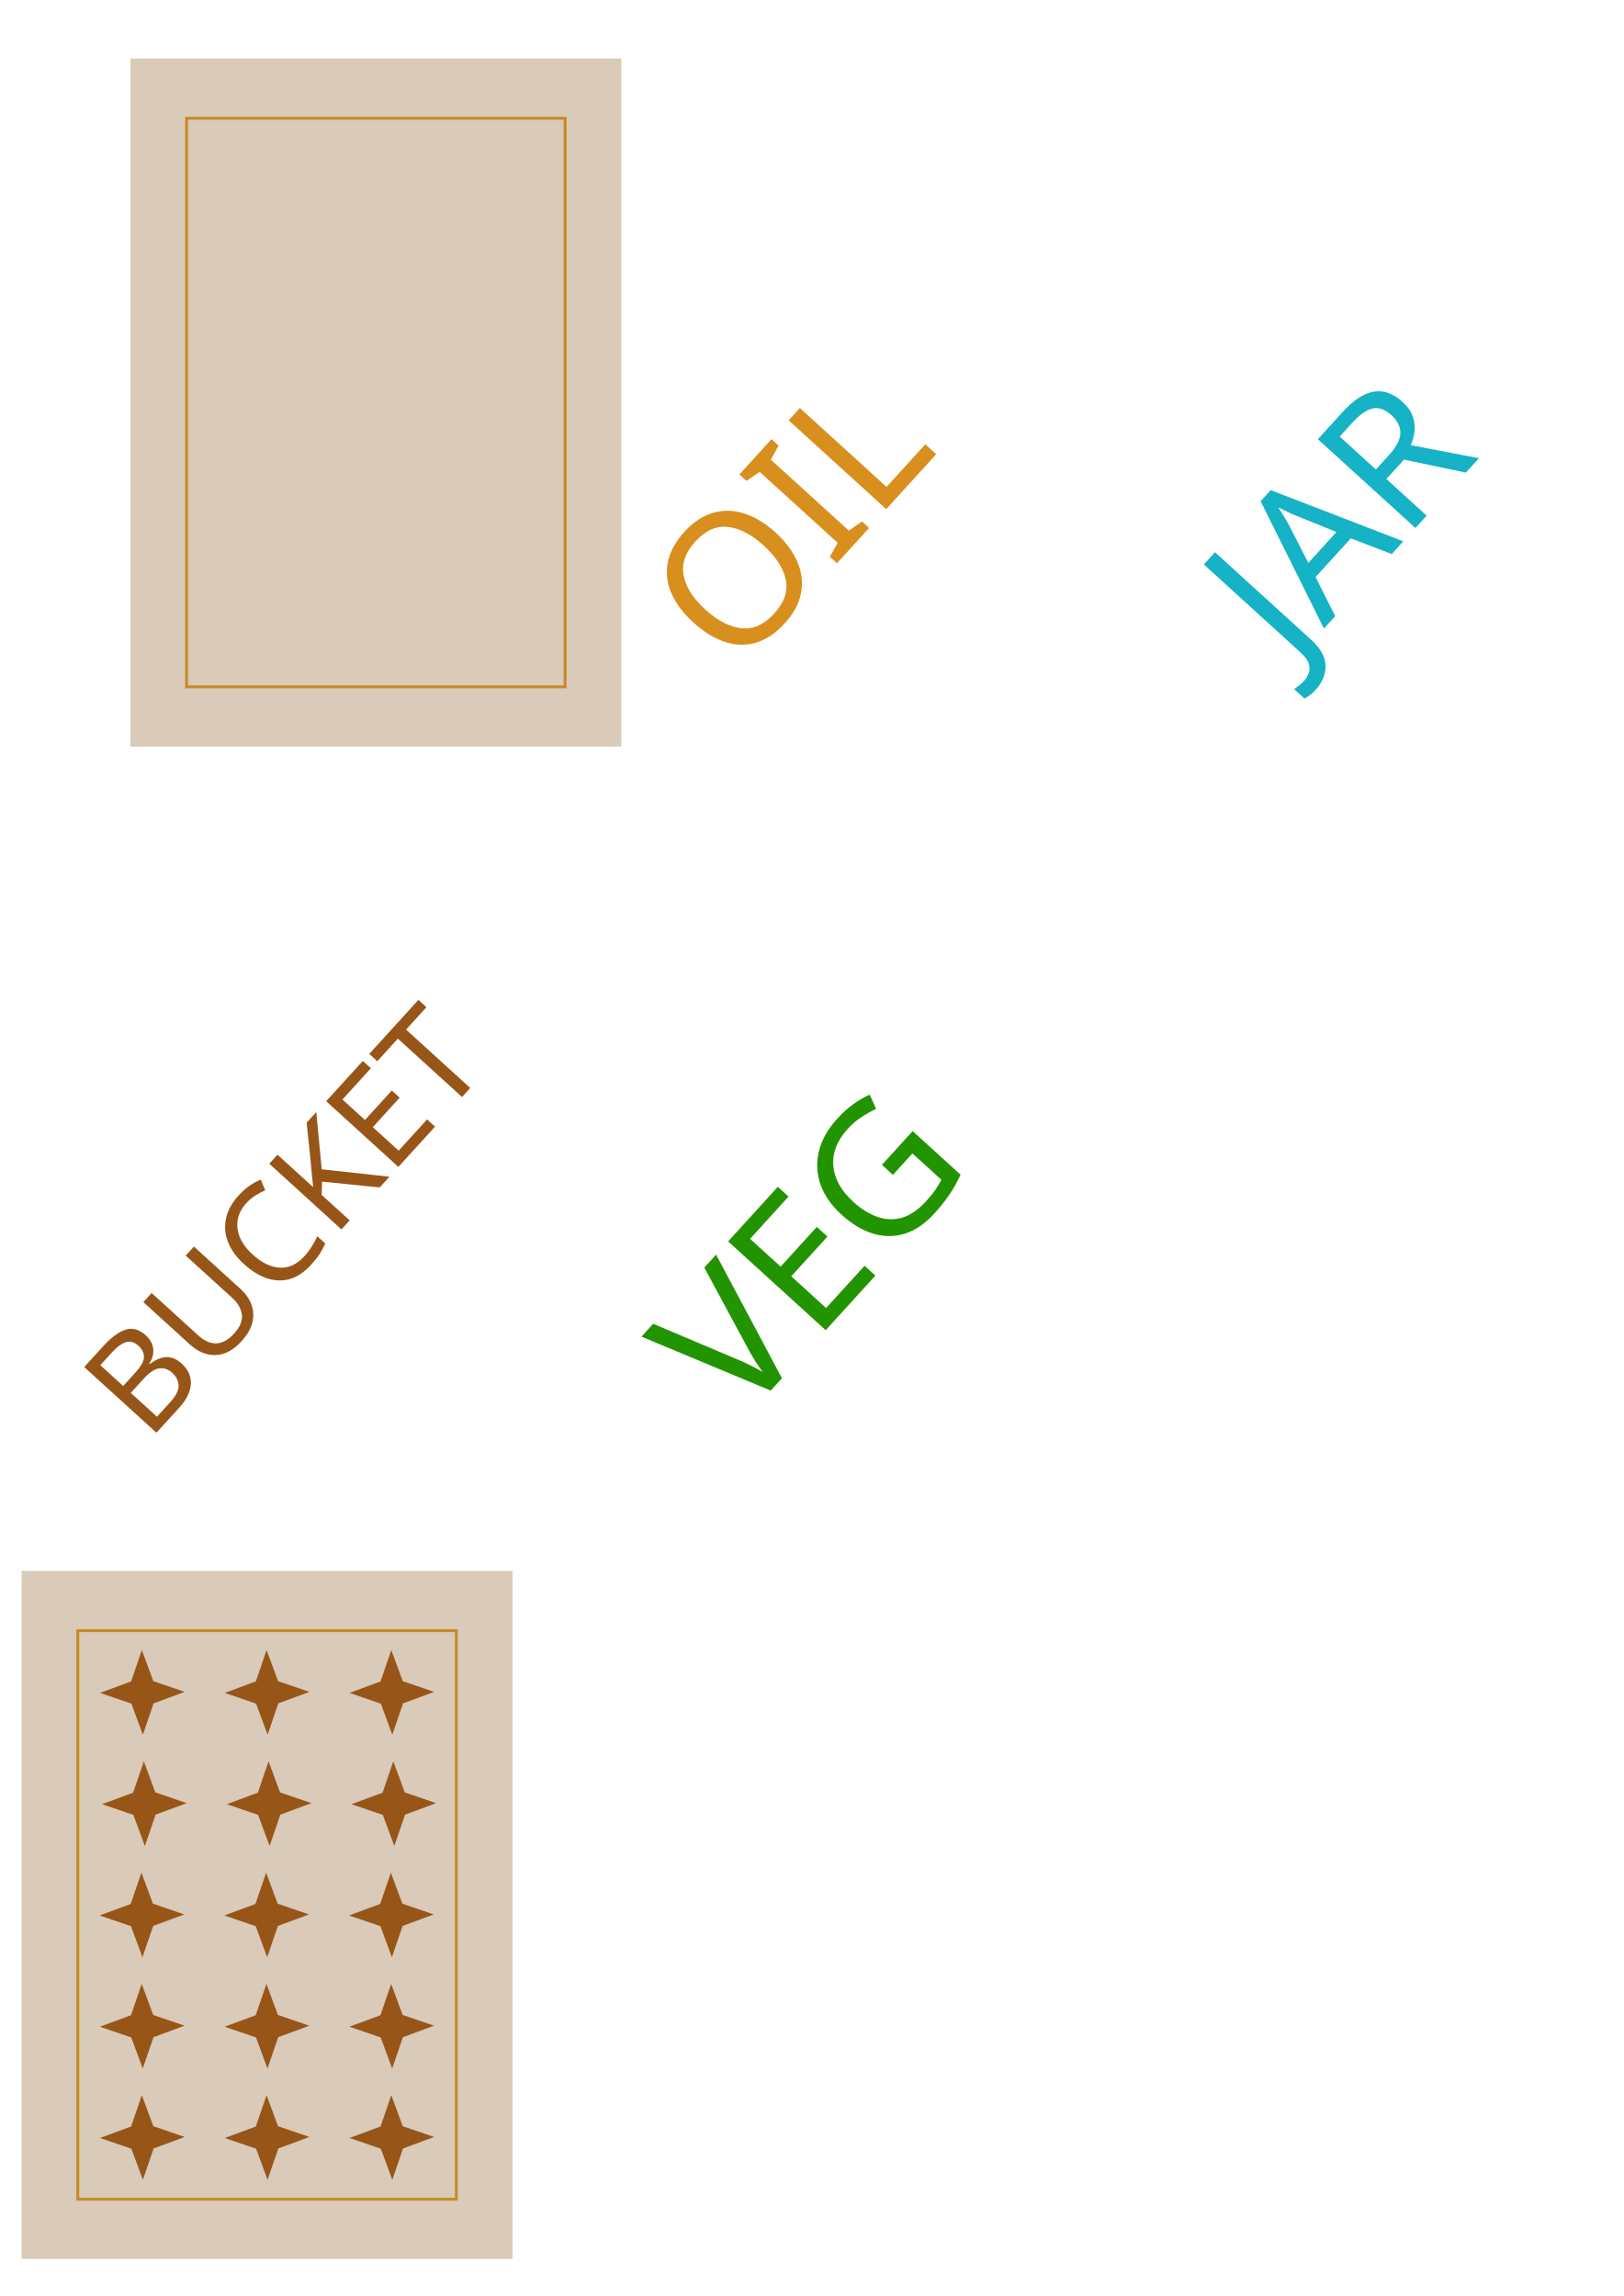
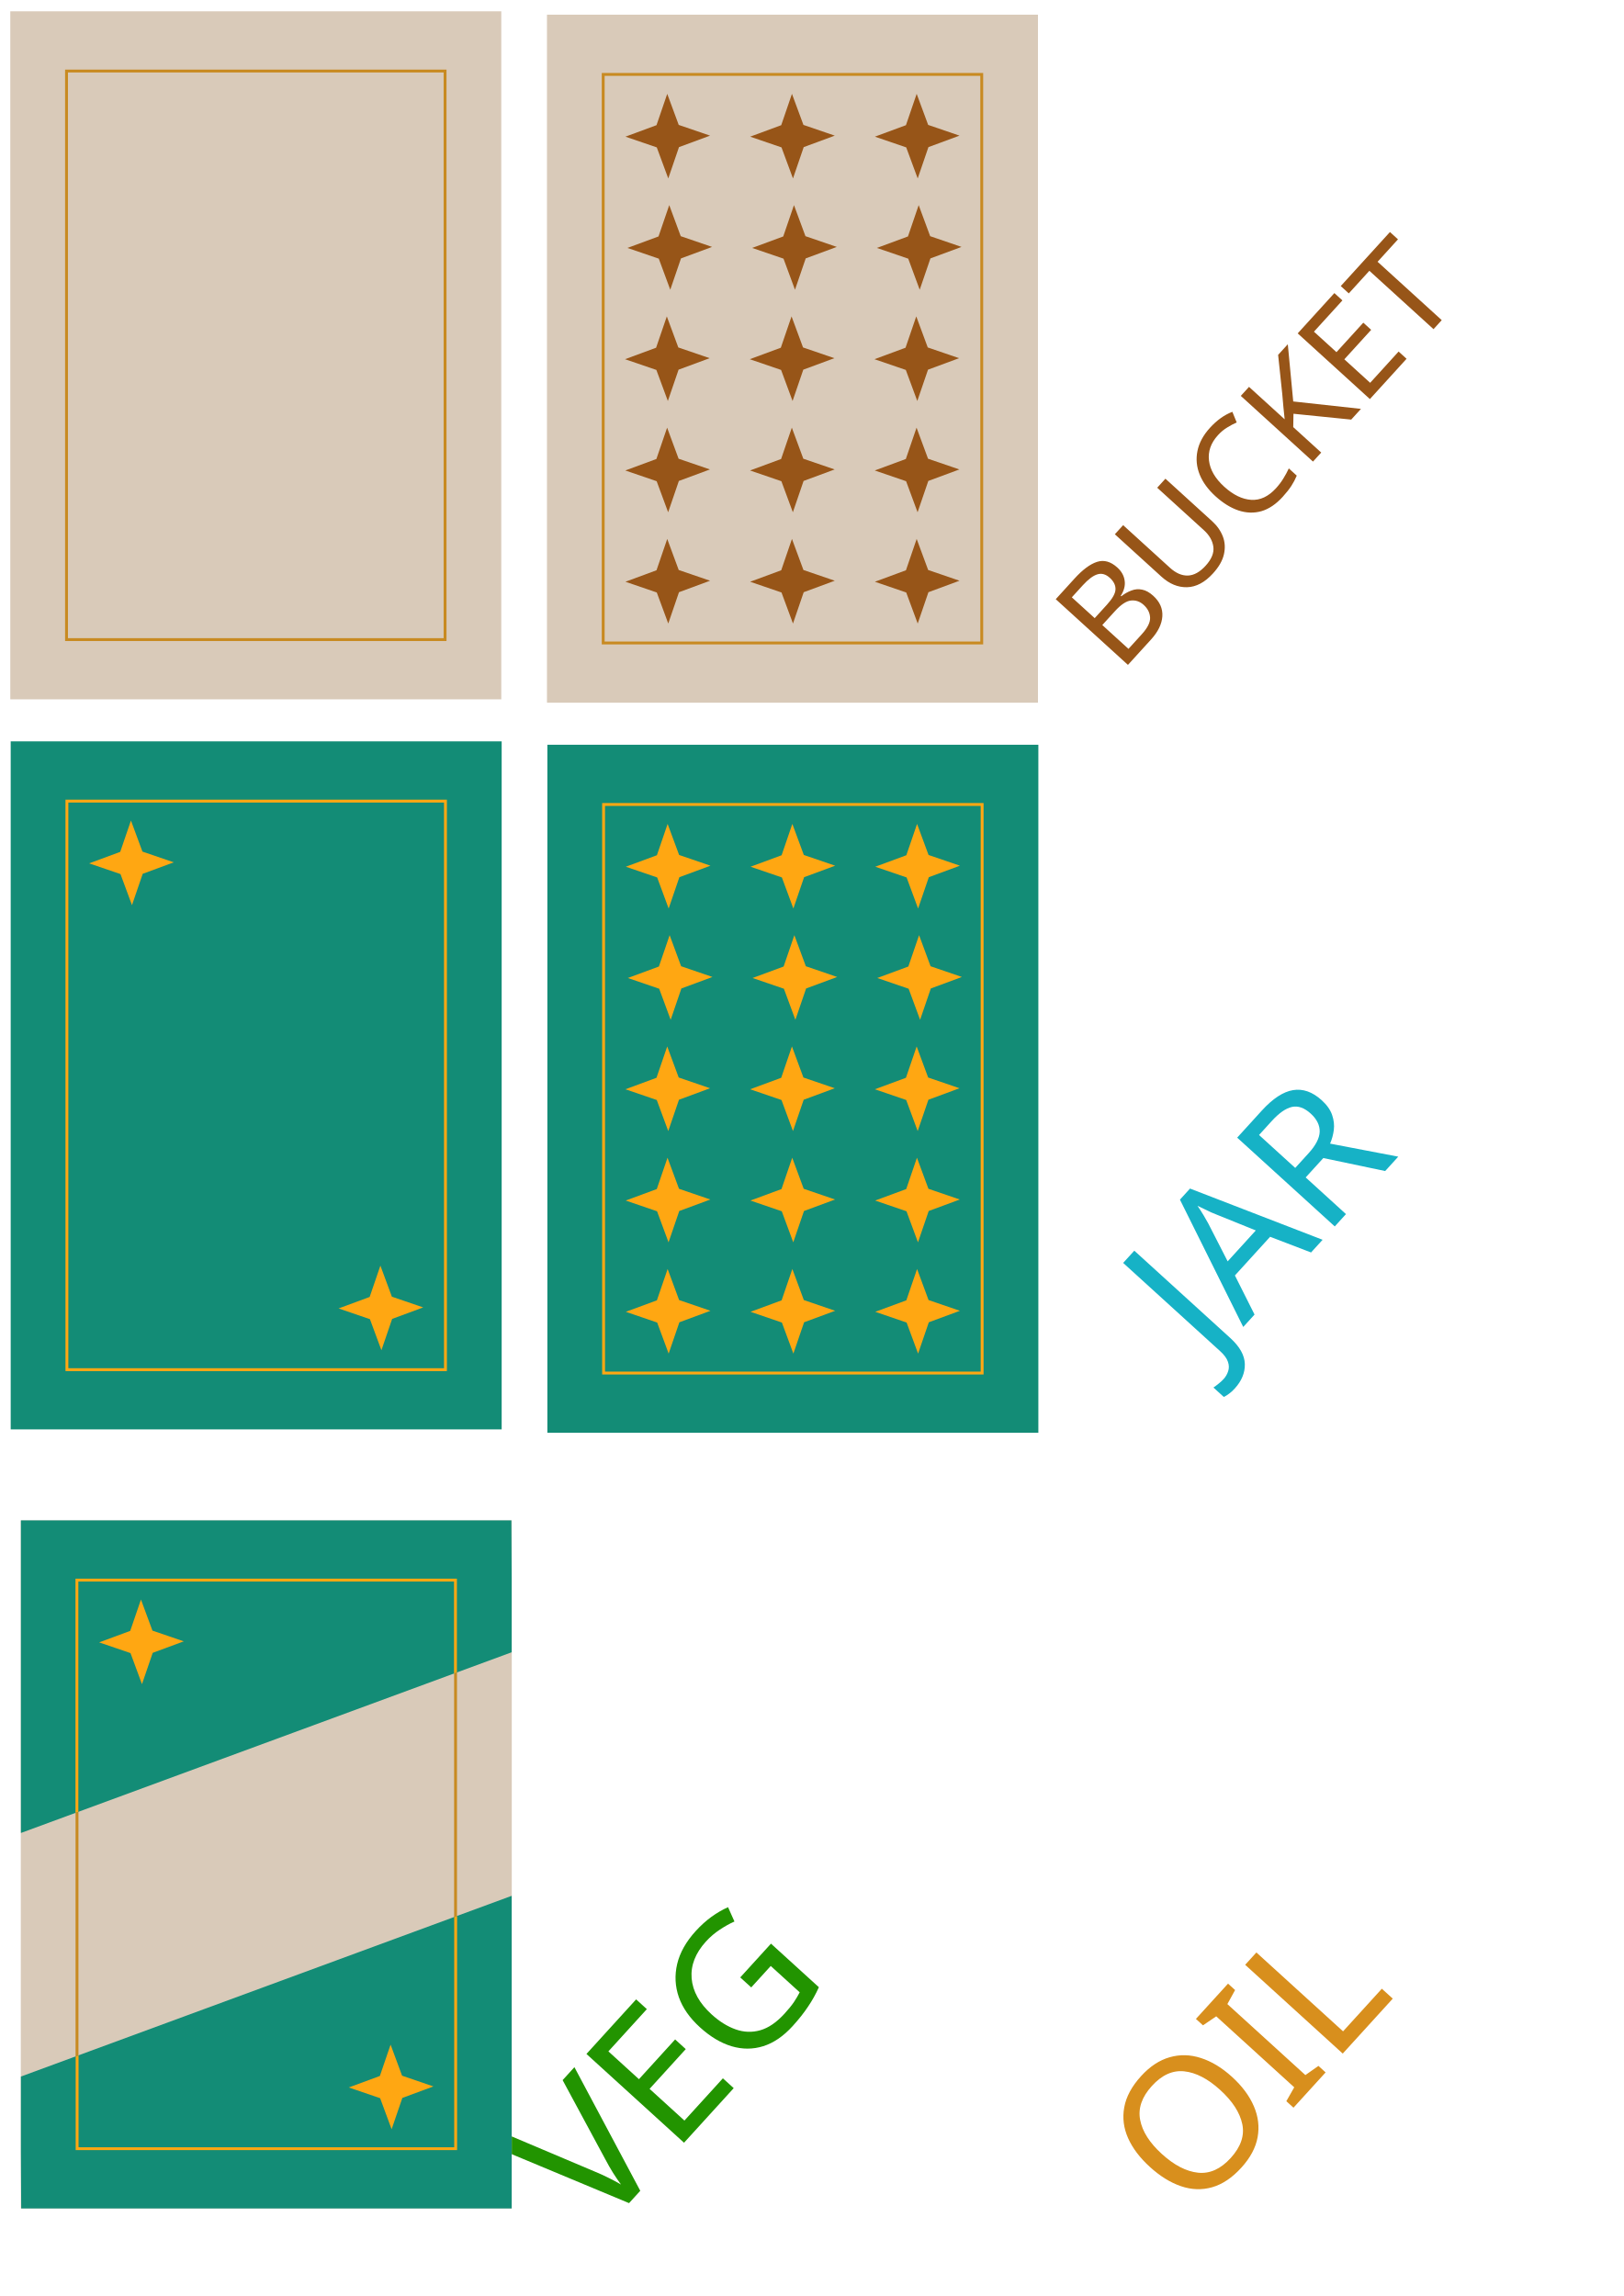
<svg xmlns="http://www.w3.org/2000/svg" width="210mm" height="297mm" viewBox="0 0 210 297" version="1.1" id="svg1">
-   <defs id="defs1" />
+   <defs id="defs1">
+     <clipPath clipPathUnits="userSpaceOnUse" id="clipPath1">
+       <path style="opacity:0;fill:#ffa712;stroke:#ffa712;stroke-width:0.265" d="M 1.409,95.844 V 136.335 L 64.934,112.94 64.844,95.844 Z" id="path2" />
+     </clipPath>
+     <clipPath clipPathUnits="userSpaceOnUse" id="clipPath1-2">
+       <path style="opacity:0;fill:#ffa712;stroke:#ffa712;stroke-width:0.265" d="M 1.409,95.844 V 136.335 L 64.934,112.94 64.844,95.844 Z" id="path2-2" />
+     </clipPath>
+   </defs>
  <g id="layer1">
-     <g id="g2">
+     <g id="g2" transform="translate(-15.52442,-6.107969)">
      <rect style="fill:#d9cab9;stroke-width:0.317" id="rect1" width="63.5" height="89" x="16.857" y="7.57" />
      <rect style="fill:none;stroke:#c88a21;stroke-width:0.37;stroke-opacity:1" id="rect2" width="48.959" height="73.546" x="24.127" y="15.297" />
    </g>
-     <g id="g6">
+     <g id="g6" transform="translate(59.0437,199.7815)">
      <g id="g2-1" transform="translate(68.07429,-0.9558285)" style="opacity:0">
        <rect style="fill:#d9cab9;stroke-width:0.317" id="rect1-7" width="63.5" height="89" x="16.857" y="7.57" />
        <rect style="fill:none;stroke:#c88a21;stroke-width:0.37;stroke-opacity:1" id="rect2-1" width="48.959" height="73.546" x="24.127" y="15.297" />
      </g>
      <text xml:space="preserve" style="font-size:23.904px;line-height:1;font-family:Barriecito;-inkscape-font-specification:'Barriecito, Normal';text-align:center;writing-mode:lr-tb;direction:ltr;text-anchor:middle;fill:#229400;fill-opacity:1;stroke:none;stroke-width:0.815;stroke-opacity:1" x="40.754" y="129.095" id="text2-1" transform="rotate(-47.69557)">
        <tspan id="tspan2-5" style="fill:#d88f1d;fill-opacity:1;stroke:none;stroke-width:0.815" x="40.754" y="129.095">OIL</tspan>
      </text>
    </g>
-     <g id="g7">
+     <g id="g7" transform="translate(-10.43445,90.34704)">
      <g id="g2-1-1" transform="translate(138.9826,-1.220412)" style="opacity:0">
        <rect style="fill:#d9cab9;stroke-width:0.317" id="rect1-7-4" width="63.5" height="89" x="16.857" y="7.57" />
        <rect style="fill:none;stroke:#c88a21;stroke-width:0.37;stroke-opacity:1" id="rect2-1-2" width="48.959" height="73.546" x="24.127" y="15.297" />
      </g>
      <text xml:space="preserve" style="font-size:23.904px;line-height:1;font-family:Barriecito;-inkscape-font-specification:'Barriecito, Normal';text-align:center;writing-mode:lr-tb;direction:ltr;text-anchor:middle;fill:#229400;fill-opacity:1;stroke:none;stroke-width:0.815;stroke-opacity:1" x="88.676" y="181.359" id="text2-1-3" transform="rotate(-47.69557)">
        <tspan id="tspan2-5-2" style="fill:#16b2c6;fill-opacity:1;stroke:none;stroke-width:0.815" x="88.676" y="181.359">JAR</tspan>
      </text>
    </g>
-     <g id="g8">
+     <g id="g7-5" transform="translate(-5.688413,98.44641)">
+       <g id="g1" transform="translate(-217.6916,-7.816482)">
+         <g id="g2-1-1-4" transform="translate(138.9826,-1.220412)" style="opacity:0">
+           <rect style="fill:#d9cab9;stroke-width:0.317" id="rect1-7-4-3" width="63.5" height="89" x="16.857" y="7.57" />
+           <rect style="fill:none;stroke:#c88a21;stroke-width:0.37;stroke-opacity:1" id="rect2-1-2-1" width="48.959" height="73.546" x="24.127" y="15.297" />
+         </g>
+         <text xml:space="preserve" style="font-size:23.904px;line-height:1;font-family:Barriecito;-inkscape-font-specification:'Barriecito, Normal';text-align:center;writing-mode:lr-tb;direction:ltr;text-anchor:middle;fill:#ffa712;fill-opacity:1;stroke:none;stroke-width:0.815;stroke-opacity:1" x="88.676" y="181.359" id="text2-1-3-2" transform="rotate(-47.69557)">
+           <tspan id="tspan2-5-2-3" style="fill:#ffa712;fill-opacity:1;stroke:none;stroke-width:0.815" x="88.676" y="181.359">RAIN</tspan>
+         </text>
+       </g>
+     </g>
+     <g id="g8" transform="translate(125.6498,-99.32405)">
      <g id="g2-1-8" transform="translate(-1.097682,94.12698)" style="opacity:0">
        <rect style="fill:#d9cab9;stroke-width:0.317" id="rect1-7-5" width="63.5" height="89" x="16.857" y="7.57" />
        <rect style="fill:none;stroke:#c88a21;stroke-width:0.37;stroke-opacity:1" id="rect2-1-7" width="48.959" height="73.546" x="24.127" y="15.297" />
      </g>
      <text xml:space="preserve" style="font-size:17.664px;line-height:1;font-family:Barriecito;-inkscape-font-specification:'Barriecito, Normal';text-align:center;writing-mode:lr-tb;direction:ltr;text-anchor:middle;fill:#229400;fill-opacity:1;stroke:none;stroke-width:0.602;stroke-opacity:1" x="-76.027" y="139.703" id="text2-1-6" transform="rotate(-47.69557)">
        <tspan id="tspan2-5-1" style="fill:#975518;fill-opacity:1;stroke:none;stroke-width:0.602" x="-76.027" y="139.703">BUCKET</tspan>
      </text>
    </g>
-     <g id="g5">
+     <g id="g5" transform="translate(-18.32391,105.108)">
      <text xml:space="preserve" style="font-size:23.904px;line-height:1;font-family:Barriecito;-inkscape-font-specification:'Barriecito, Normal';text-align:center;writing-mode:lr-tb;direction:ltr;text-anchor:middle;fill:#229400;fill-opacity:1;stroke:none;stroke-width:0.815;stroke-opacity:1" x="-27.765" y="194.791" id="text2" transform="rotate(-47.69557)">
        <tspan id="tspan2" style="fill:#229400;fill-opacity:1;stroke:none;stroke-width:0.815" x="-27.765" y="194.791">VEG</tspan>
      </text>
      <g id="g4" style="opacity:0" transform="translate(70.54345,93.93795)">
        <rect style="fill:#d9cab9;stroke-width:0.317" id="rect3" width="63.5" height="89" x="16.857" y="7.57" />
        <rect style="fill:none;stroke:#c88a21;stroke-width:0.37;stroke-opacity:1" id="rect4" width="48.959" height="73.546" x="24.127" y="15.297" />
      </g>
    </g>
-     <g id="g35">
+     <g id="g35" transform="translate(67.95116,-201.3085)">
      <rect style="fill:#d9cab9;stroke-width:0.317" id="rect1-9" width="63.5" height="89" x="2.792" y="203.207" />
      <rect style="fill:none;stroke:#c88a21;stroke-width:0.37;stroke-opacity:1" id="rect2-5" width="48.959" height="73.546" x="10.062" y="210.934" />
      <rect style="opacity:0;fill:none;stroke:#c88a21;stroke-width:0.334;stroke-opacity:1" id="rect2-5-1" width="42.871" height="68.184" x="13.106" y="213.615" />
      <g id="g34" transform="translate(-154.4038,117.8723)">
        <path style="opacity:1;fill:#975518;fill-opacity:1;stroke:none;stroke-width:0.265;stroke-opacity:1" id="path8" d="M 112.616,73.55 97.198,79.25 91.874,94.801 86.174,79.383 70.623,74.059 86.041,68.359 91.365,52.808 97.065,68.226 Z" transform="matrix(0.2606061,0,0,0.2606061,148.9385,81.81395)" />
        <path style="fill:#975518;fill-opacity:1;stroke:none;stroke-width:0.265;stroke-opacity:1" id="path8-9" d="M 112.616,73.55 97.198,79.25 91.874,94.801 86.174,79.383 70.623,74.059 86.041,68.359 91.365,52.808 97.065,68.226 Z" transform="matrix(0.2606061,0,0,0.2606061,165.069,81.81395)" />
        <path style="fill:#975518;fill-opacity:1;stroke:none;stroke-width:0.265;stroke-opacity:1" id="path8-2" d="M 112.616,73.55 97.198,79.25 91.874,94.801 86.174,79.383 70.623,74.059 86.041,68.359 91.365,52.808 97.065,68.226 Z" transform="matrix(0.2606061,0,0,0.2606061,181.1996,81.81395)" />
      </g>
      <g id="g33" transform="translate(-154.4038,117.8723)">
        <path style="fill:#975518;fill-opacity:1;stroke:none;stroke-width:0.265;stroke-opacity:1" id="path8-9-8" d="M 112.616,73.55 97.198,79.25 91.874,94.801 86.174,79.383 70.623,74.059 86.041,68.359 91.365,52.808 97.065,68.226 Z" transform="matrix(0.2606061,0,0,0.2606061,165.069,139.3882)" />
        <path style="fill:#975518;fill-opacity:1;stroke:none;stroke-width:0.265;stroke-opacity:1" id="path8-7" d="M 112.616,73.55 97.198,79.25 91.874,94.801 86.174,79.383 70.623,74.059 86.041,68.359 91.365,52.808 97.065,68.226 Z" transform="matrix(0.2606061,0,0,0.2606061,148.9385,139.3882)" />
        <path style="fill:#975518;fill-opacity:1;stroke:none;stroke-width:0.265;stroke-opacity:1" id="path8-2-4" d="M 112.616,73.55 97.198,79.25 91.874,94.801 86.174,79.383 70.623,74.059 86.041,68.359 91.365,52.808 97.065,68.226 Z" transform="matrix(0.2606061,0,0,0.2606061,181.1996,139.3882)" />
      </g>
      <g id="g33-2" transform="translate(-154.4191,103.4788)">
        <path style="fill:#975518;fill-opacity:1;stroke:none;stroke-width:0.265;stroke-opacity:1" id="path8-9-8-8" d="M 112.616,73.55 97.198,79.25 91.874,94.801 86.174,79.383 70.623,74.059 86.041,68.359 91.365,52.808 97.065,68.226 Z" transform="matrix(0.2606061,0,0,0.2606061,165.069,139.3882)" />
        <path style="fill:#975518;fill-opacity:1;stroke:none;stroke-width:0.265;stroke-opacity:1" id="path8-7-6" d="M 112.616,73.55 97.198,79.25 91.874,94.801 86.174,79.383 70.623,74.059 86.041,68.359 91.365,52.808 97.065,68.226 Z" transform="matrix(0.2606061,0,0,0.2606061,148.9385,139.3882)" />
        <path style="fill:#975518;fill-opacity:1;stroke:none;stroke-width:0.265;stroke-opacity:1" id="path8-2-4-0" d="M 112.616,73.55 97.198,79.25 91.874,94.801 86.174,79.383 70.623,74.059 86.041,68.359 91.365,52.808 97.065,68.226 Z" transform="matrix(0.2606061,0,0,0.2606061,181.1996,139.3882)" />
      </g>
      <g id="g33-6" transform="translate(-154.4566,89.0852)">
        <path style="fill:#975518;fill-opacity:1;stroke:none;stroke-width:0.265;stroke-opacity:1" id="path8-9-8-5" d="M 112.616,73.55 97.198,79.25 91.874,94.801 86.174,79.383 70.623,74.059 86.041,68.359 91.365,52.808 97.065,68.226 Z" transform="matrix(0.2606061,0,0,0.2606061,165.069,139.3882)" />
        <path style="fill:#975518;fill-opacity:1;stroke:none;stroke-width:0.265;stroke-opacity:1" id="path8-7-0" d="M 112.616,73.55 97.198,79.25 91.874,94.801 86.174,79.383 70.623,74.059 86.041,68.359 91.365,52.808 97.065,68.226 Z" transform="matrix(0.2606061,0,0,0.2606061,148.9385,139.3882)" />
        <path style="fill:#975518;fill-opacity:1;stroke:none;stroke-width:0.265;stroke-opacity:1" id="path8-2-4-9" d="M 112.616,73.55 97.198,79.25 91.874,94.801 86.174,79.383 70.623,74.059 86.041,68.359 91.365,52.808 97.065,68.226 Z" transform="matrix(0.2606061,0,0,0.2606061,181.1996,139.3882)" />
      </g>
      <g id="g33-6-1" transform="translate(-154.1438,74.69163)">
        <path style="fill:#975518;fill-opacity:1;stroke:none;stroke-width:0.265;stroke-opacity:1" id="path8-9-8-5-3" d="M 112.616,73.55 97.198,79.25 91.874,94.801 86.174,79.383 70.623,74.059 86.041,68.359 91.365,52.808 97.065,68.226 Z" transform="matrix(0.2606061,0,0,0.2606061,165.069,139.3882)" />
        <path style="fill:#975518;fill-opacity:1;stroke:none;stroke-width:0.265;stroke-opacity:1" id="path8-7-0-8" d="M 112.616,73.55 97.198,79.25 91.874,94.801 86.174,79.383 70.623,74.059 86.041,68.359 91.365,52.808 97.065,68.226 Z" transform="matrix(0.2606061,0,0,0.2606061,148.9385,139.3882)" />
        <path style="fill:#975518;fill-opacity:1;stroke:none;stroke-width:0.265;stroke-opacity:1" id="path8-2-4-9-9" d="M 112.616,73.55 97.198,79.25 91.874,94.801 86.174,79.383 70.623,74.059 86.041,68.359 91.365,52.808 97.065,68.226 Z" transform="matrix(0.2606061,0,0,0.2606061,181.1996,139.3882)" />
      </g>
    </g>
+     <g id="g12">
+       <g id="g10">
+         <rect style="fill:#138c76;stroke-width:0.317;fill-opacity:1" id="rect1-9-5" width="63.5" height="89" x="70.794" y="96.337" />
+         <rect style="fill:none;stroke:#ffa712;stroke-width:0.37;stroke-opacity:1" id="rect2-5-5" width="48.959" height="73.546" x="78.064" y="104.064" />
+       </g>
+       <g id="g11">
+         <rect style="opacity:0;fill:none;stroke:#c88a21;stroke-width:0.334;stroke-opacity:1" id="rect2-5-1-1" width="42.871" height="68.184" x="81.108" y="106.745" />
+         <path style="fill:#ffa712;fill-opacity:1;stroke:none;stroke-width:0.265;stroke-opacity:1" id="path8-1" d="M 112.616,73.55 97.198,79.25 91.874,94.801 86.174,79.383 70.623,74.059 86.041,68.359 91.365,52.808 97.065,68.226 Z" transform="matrix(0.2606061,0,0,0.2606061,62.53678,92.81555)" />
+         <path style="fill:#ffa712;fill-opacity:1;stroke:none;stroke-width:0.265;stroke-opacity:1" id="path8-9-1" d="M 112.616,73.55 97.198,79.25 91.874,94.801 86.174,79.383 70.623,74.059 86.041,68.359 91.365,52.808 97.065,68.226 Z" transform="matrix(0.2606061,0,0,0.2606061,78.66732,92.81555)" />
+         <path style="fill:#ffa712;fill-opacity:1;stroke:none;stroke-width:0.265;stroke-opacity:1" id="path8-2-5" d="M 112.616,73.55 97.198,79.25 91.874,94.801 86.174,79.383 70.623,74.059 86.041,68.359 91.365,52.808 97.065,68.226 Z" transform="matrix(0.2606061,0,0,0.2606061,94.79784,92.81555)" />
+         <path style="fill:#ffa712;fill-opacity:1;stroke:none;stroke-width:0.265;stroke-opacity:1" id="path8-9-8-6" d="M 112.616,73.55 97.198,79.25 91.874,94.801 86.174,79.383 70.623,74.059 86.041,68.359 91.365,52.808 97.065,68.226 Z" transform="matrix(0.2606061,0,0,0.2606061,78.66731,150.3898)" />
+         <path style="fill:#ffa712;fill-opacity:1;stroke:none;stroke-width:0.265;stroke-opacity:1" id="path8-7-1" d="M 112.616,73.55 97.198,79.25 91.874,94.801 86.174,79.383 70.623,74.059 86.041,68.359 91.365,52.808 97.065,68.226 Z" transform="matrix(0.2606061,0,0,0.2606061,62.53678,150.3898)" />
+         <path style="fill:#ffa712;fill-opacity:1;stroke:none;stroke-width:0.265;stroke-opacity:1" id="path8-2-4-4" d="M 112.616,73.55 97.198,79.25 91.874,94.801 86.174,79.383 70.623,74.059 86.041,68.359 91.365,52.808 97.065,68.226 Z" transform="matrix(0.2606061,0,0,0.2606061,94.79784,150.3898)" />
+         <path style="fill:#ffa712;fill-opacity:1;stroke:none;stroke-width:0.265;stroke-opacity:1" id="path8-9-8-8-3" d="M 112.616,73.55 97.198,79.25 91.874,94.801 86.174,79.383 70.623,74.059 86.041,68.359 91.365,52.808 97.065,68.226 Z" transform="matrix(0.2606061,0,0,0.2606061,78.65197,135.9963)" />
+         <path style="fill:#ffa712;fill-opacity:1;stroke:none;stroke-width:0.265;stroke-opacity:1" id="path8-7-6-2" d="M 112.616,73.55 97.198,79.25 91.874,94.801 86.174,79.383 70.623,74.059 86.041,68.359 91.365,52.808 97.065,68.226 Z" transform="matrix(0.2606061,0,0,0.2606061,62.52144,135.9963)" />
+         <path style="fill:#ffa712;fill-opacity:1;stroke:none;stroke-width:0.265;stroke-opacity:1" id="path8-2-4-0-2" d="M 112.616,73.55 97.198,79.25 91.874,94.801 86.174,79.383 70.623,74.059 86.041,68.359 91.365,52.808 97.065,68.226 Z" transform="matrix(0.2606061,0,0,0.2606061,94.7825,135.9963)" />
+         <path style="fill:#ffa712;fill-opacity:1;stroke:none;stroke-width:0.265;stroke-opacity:1" id="path8-9-8-5-8" d="M 112.616,73.55 97.198,79.25 91.874,94.801 86.174,79.383 70.623,74.059 86.041,68.359 91.365,52.808 97.065,68.226 Z" transform="matrix(0.2606061,0,0,0.2606061,78.6145,121.6027)" />
+         <path style="fill:#ffa712;fill-opacity:1;stroke:none;stroke-width:0.265;stroke-opacity:1" id="path8-7-0-5" d="M 112.616,73.55 97.198,79.25 91.874,94.801 86.174,79.383 70.623,74.059 86.041,68.359 91.365,52.808 97.065,68.226 Z" transform="matrix(0.2606061,0,0,0.2606061,62.48397,121.6027)" />
+         <path style="fill:#ffa712;fill-opacity:1;stroke:none;stroke-width:0.265;stroke-opacity:1" id="path8-2-4-9-7" d="M 112.616,73.55 97.198,79.25 91.874,94.801 86.174,79.383 70.623,74.059 86.041,68.359 91.365,52.808 97.065,68.226 Z" transform="matrix(0.2606061,0,0,0.2606061,94.74503,121.6027)" />
+         <path style="fill:#ffa712;fill-opacity:1;stroke:none;stroke-width:0.265;stroke-opacity:1" id="path8-9-8-5-3-1" d="M 112.616,73.55 97.198,79.25 91.874,94.801 86.174,79.383 70.623,74.059 86.041,68.359 91.365,52.808 97.065,68.226 Z" transform="matrix(0.2606061,0,0,0.2606061,78.92727,107.2091)" />
+         <path style="fill:#ffa712;fill-opacity:1;stroke:none;stroke-width:0.265;stroke-opacity:1" id="path8-7-0-8-8" d="M 112.616,73.55 97.198,79.25 91.874,94.801 86.174,79.383 70.623,74.059 86.041,68.359 91.365,52.808 97.065,68.226 Z" transform="matrix(0.2606061,0,0,0.2606061,62.79674,107.2091)" />
+         <path style="fill:#ffa712;fill-opacity:1;stroke:none;stroke-width:0.265;stroke-opacity:1" id="path8-2-4-9-9-9" d="M 112.616,73.55 97.198,79.25 91.874,94.801 86.174,79.383 70.623,74.059 86.041,68.359 91.365,52.808 97.065,68.226 Z" transform="matrix(0.2606061,0,0,0.2606061,95.0578,107.2091)" />
+       </g>
+     </g>
+     <g id="g9">
+       <rect style="fill:#138c76;stroke-width:0.317;fill-opacity:1" id="rect1-8" width="63.5" height="89" x="1.383" y="95.9" />
+       <rect style="fill:none;stroke:#ffa712;stroke-width:0.37;stroke-opacity:1" id="rect2-2" width="48.959" height="73.546" x="8.654" y="103.627" />
+       <g id="g3" transform="translate(70.62905,-8.689888)">
+         <rect style="opacity:0;fill:none;stroke:#c88a21;stroke-width:0.334;stroke-opacity:1" id="rect2-5-1-1-8" width="42.871" height="68.184" x="-58.931" y="114.998" />
+         <path style="fill:#ffa712;fill-opacity:1;stroke:none;stroke-width:0.265;stroke-opacity:1" id="path8-1-6" d="M 112.616,73.55 97.198,79.25 91.874,94.801 86.174,79.383 70.623,74.059 86.041,68.359 91.365,52.808 97.065,68.226 Z" transform="matrix(0.2606061,0,0,0.2606061,-77.50276,101.069)" />
+         <path style="fill:#ffa712;fill-opacity:1;stroke:none;stroke-width:0.265;stroke-opacity:1" id="path8-2-4-4-5" d="M 112.616,73.55 97.198,79.25 91.874,94.801 86.174,79.383 70.623,74.059 86.041,68.359 91.365,52.808 97.065,68.226 Z" transform="matrix(0.2606061,0,0,0.2606061,-45.2417,158.6433)" />
+       </g>
+     </g>
+     <g id="g13" transform="translate(-231.0658,199.0333)">
+       <g id="g2-7" transform="translate(216.8986,-9.933169)">
+         <rect style="fill:#d9cab9;stroke-width:0.317" id="rect1-6" width="63.5" height="89" x="16.857" y="7.57" />
+         <rect style="fill:none;stroke:#c88a21;stroke-width:0.37;stroke-opacity:1" id="rect2-14" width="48.959" height="73.546" x="24.127" y="15.297" />
+       </g>
+       <g id="g9-8" transform="translate(232.3593,-98.26294)" clip-path="url(#clipPath1)">
+         <rect style="fill:#138c76;fill-opacity:1;stroke-width:0.317" id="rect1-8-2" width="63.5" height="89" x="1.383" y="95.9" />
+         <rect style="fill:none;stroke:#ffa712;stroke-width:0.37;stroke-opacity:1" id="rect2-2-4" width="48.959" height="73.546" x="8.654" y="103.627" />
+         <g id="g3-5" transform="translate(70.62905,-8.689888)">
+           <rect style="opacity:0;fill:none;stroke:#c88a21;stroke-width:0.334;stroke-opacity:1" id="rect2-5-1-1-8-5" width="42.871" height="68.184" x="-58.931" y="114.998" />
+           <path style="fill:#ffa712;fill-opacity:1;stroke:none;stroke-width:0.265;stroke-opacity:1" id="path8-1-6-1" d="M 112.616,73.55 97.198,79.25 91.874,94.801 86.174,79.383 70.623,74.059 86.041,68.359 91.365,52.808 97.065,68.226 Z" transform="matrix(0.2606061,0,0,0.2606061,-77.50276,101.069)" />
+           <path style="fill:#ffa712;fill-opacity:1;stroke:none;stroke-width:0.265;stroke-opacity:1" id="path8-2-4-4-5-7" d="M 112.616,73.55 97.198,79.25 91.874,94.801 86.174,79.383 70.623,74.059 86.041,68.359 91.365,52.808 97.065,68.226 Z" transform="matrix(0.2606061,0,0,0.2606061,-45.2417,158.6433)" />
+         </g>
+       </g>
+       <g id="g9-8-8" transform="rotate(180,149.3259,91.26871)" clip-path="url(#clipPath1-2)">
+         <rect style="fill:#138c76;fill-opacity:1;stroke-width:0.317" id="rect1-8-2-5" width="63.5" height="89" x="1.383" y="95.9" />
+         <rect style="fill:none;stroke:#ffa712;stroke-width:0.37;stroke-opacity:1" id="rect2-2-4-7" width="48.959" height="73.546" x="8.654" y="103.627" />
+         <g id="g3-5-6" transform="translate(70.62905,-8.689888)">
+           <rect style="opacity:0;fill:none;stroke:#c88a21;stroke-width:0.334;stroke-opacity:1" id="rect2-5-1-1-8-5-1" width="42.871" height="68.184" x="-58.931" y="114.998" />
+           <path style="fill:#ffa712;fill-opacity:1;stroke:none;stroke-width:0.265;stroke-opacity:1" id="path8-1-6-1-8" d="M 112.616,73.55 97.198,79.25 91.874,94.801 86.174,79.383 70.623,74.059 86.041,68.359 91.365,52.808 97.065,68.226 Z" transform="matrix(0.2606061,0,0,0.2606061,-77.50276,101.069)" />
+           <path style="fill:#ffa712;fill-opacity:1;stroke:none;stroke-width:0.265;stroke-opacity:1" id="path8-2-4-4-5-7-9" d="M 112.616,73.55 97.198,79.25 91.874,94.801 86.174,79.383 70.623,74.059 86.041,68.359 91.365,52.808 97.065,68.226 Z" transform="matrix(0.2606061,0,0,0.2606061,-45.2417,158.6433)" />
+         </g>
+       </g>
+     </g>
  </g>
</svg>
